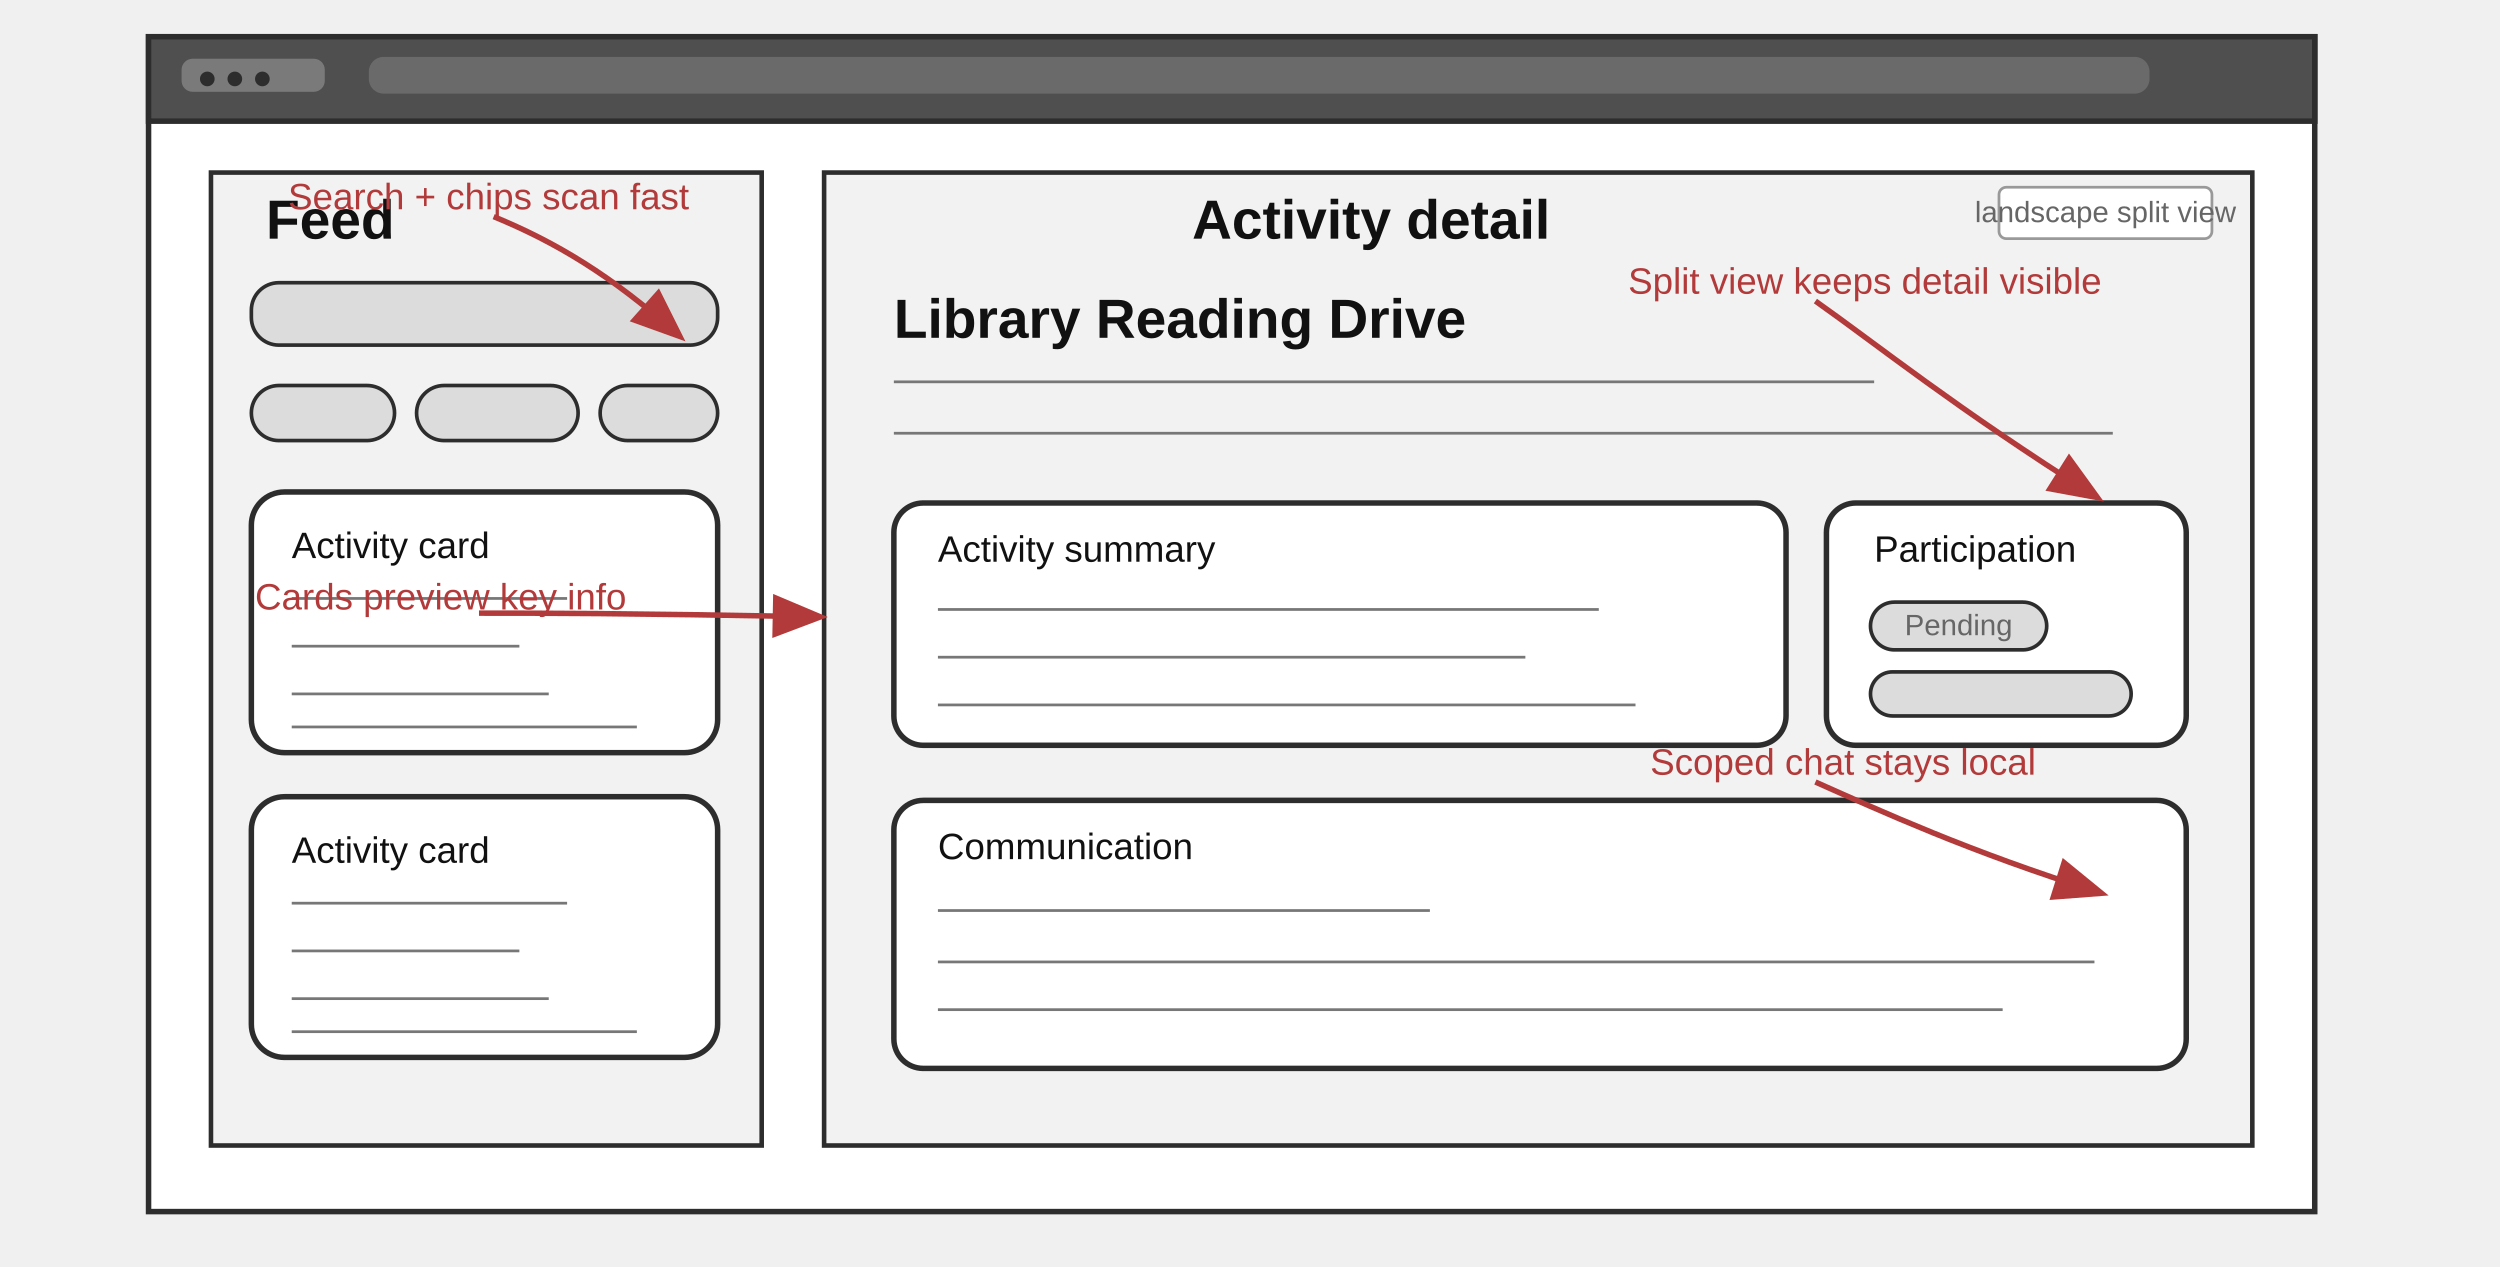
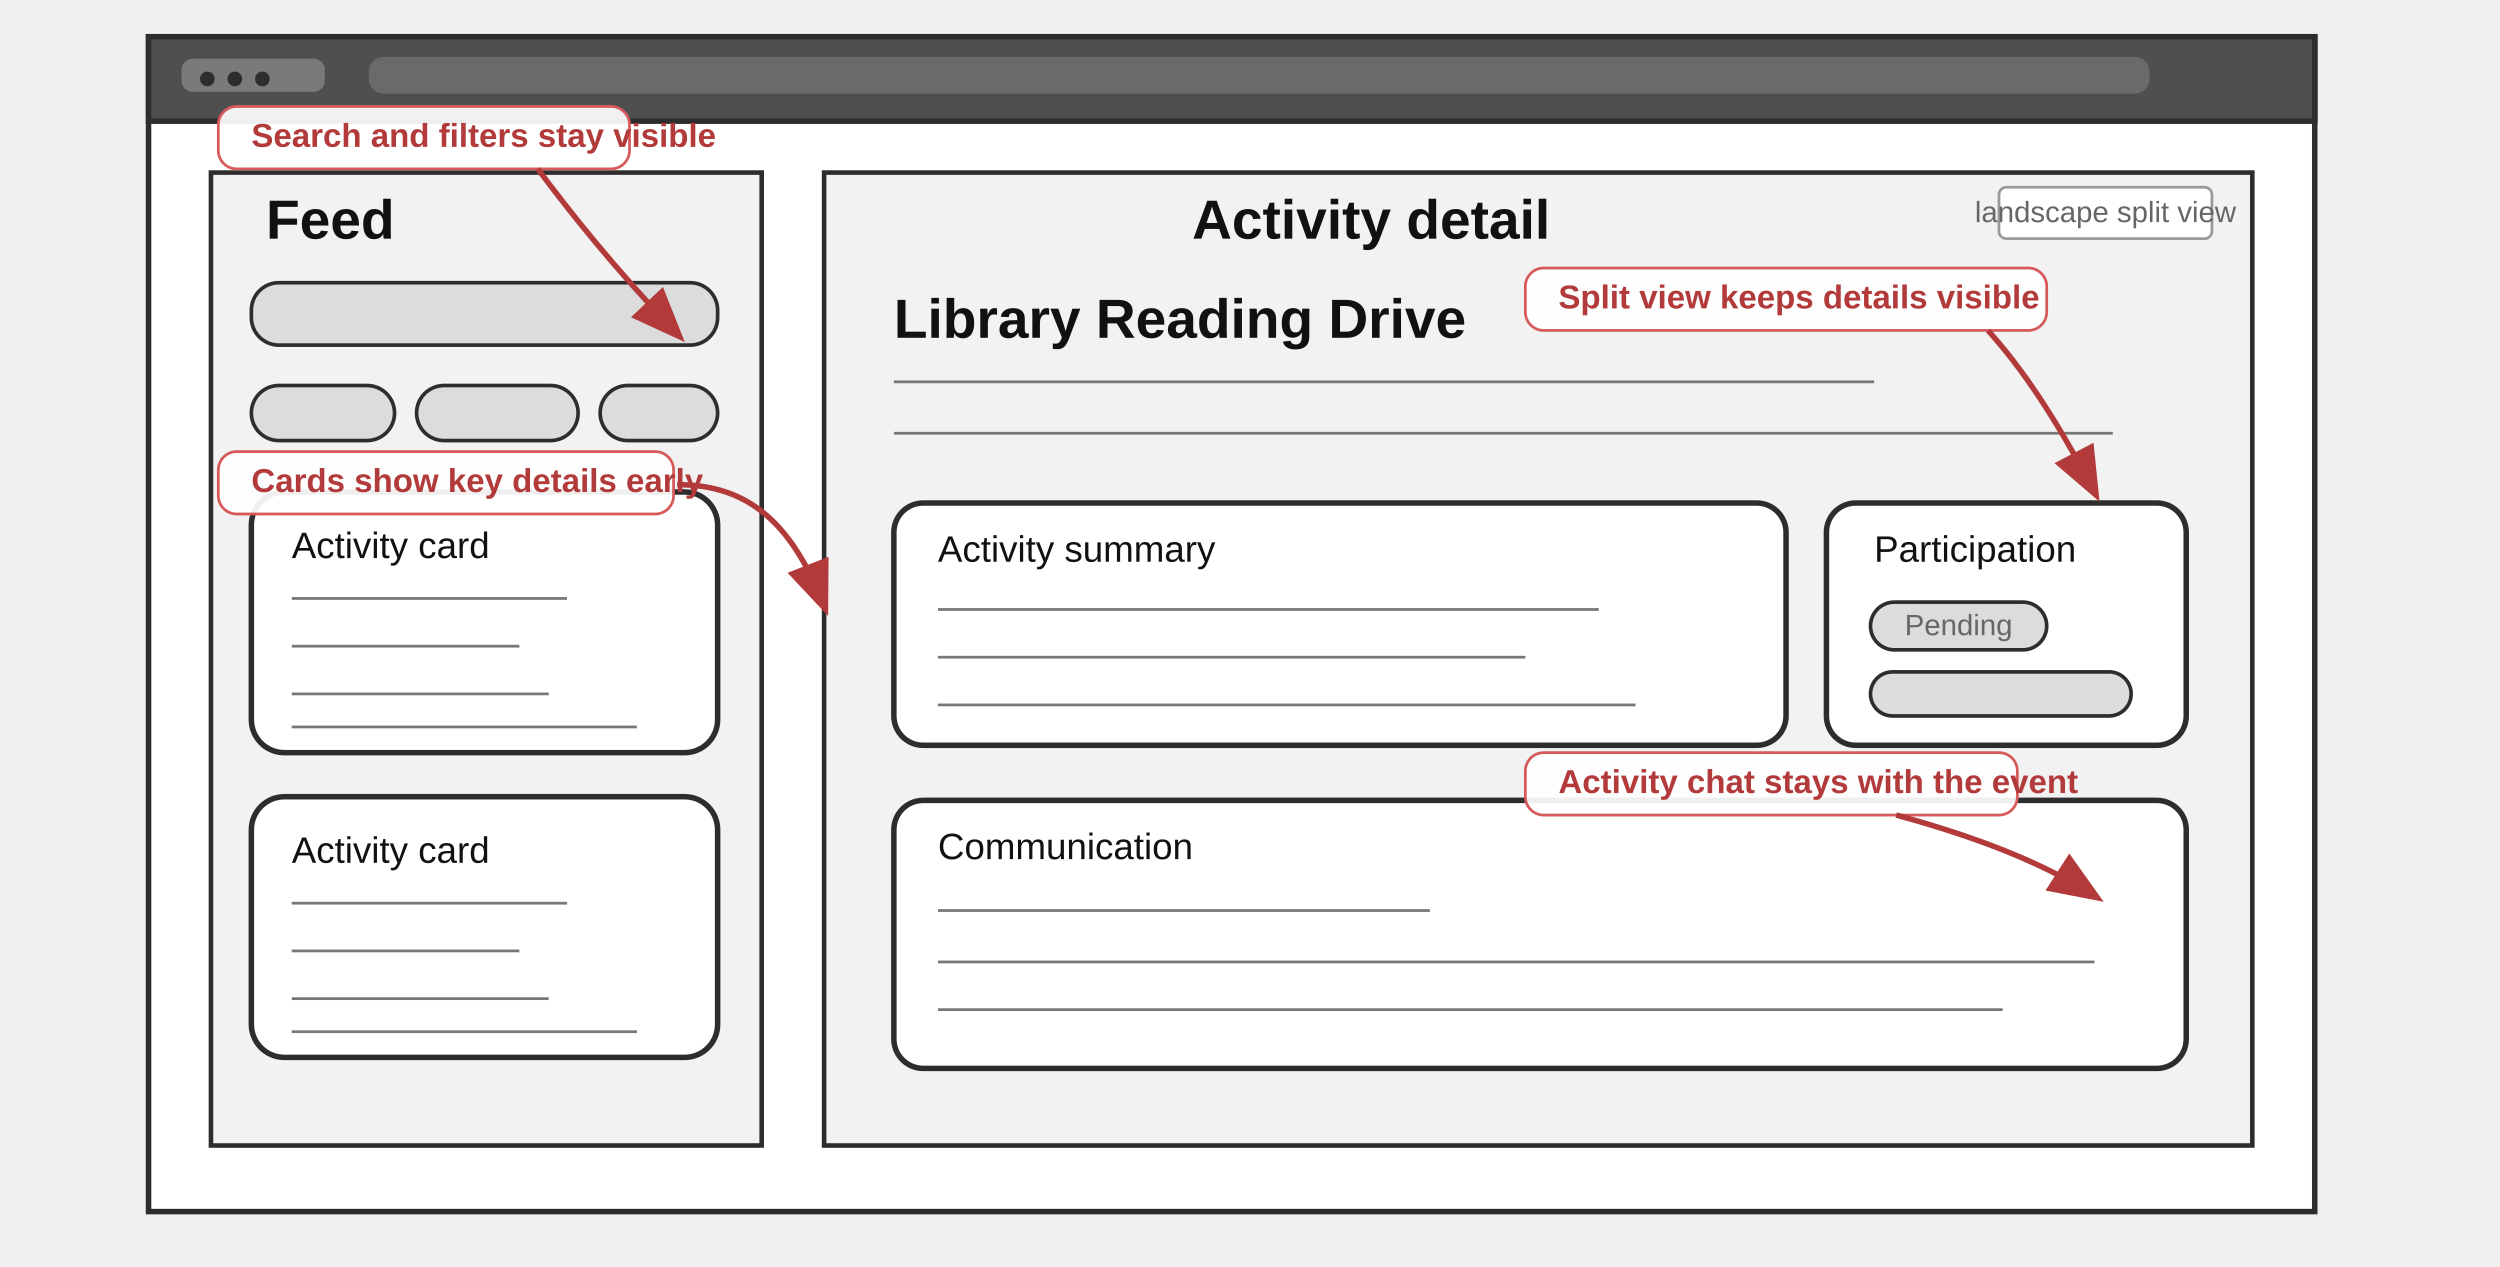
<svg xmlns="http://www.w3.org/2000/svg" width="1500" height="760" viewBox="150 60 1260 690">
  <defs>
    <style>
      .frame { fill: #ffffff; stroke: #2d2d2d; stroke-width: 3; }
      .panel { fill: #f2f2f2; stroke: #2d2d2d; stroke-width: 2.5; }
      .soft { fill: #dcdcdc; stroke: #2d2d2d; stroke-width: 2; }
      .line { stroke: #2d2d2d; stroke-width: 2; }
      .muted { stroke: #777; stroke-width: 1.5; }
-       .label { font-family: 'Helvetica Neue', Arial, sans-serif; font-size: 20px; fill: #b23a3a; }
+       .label-box { fill: rgba(255,255,255,0.92); stroke: #d65a5a; stroke-width: 1.5; rx: 10; }
+       .label { font-family: 'Helvetica Neue', Arial, sans-serif; font-size: 18px; font-weight: 600; fill: #b23a3a; }
      .caption { font-family: 'Times New Roman', serif; font-size: 28px; fill: #7c7c7c; font-style: italic; }
      .ui { font-family: 'Helvetica Neue', Arial, sans-serif; font-size: 20px; fill: #111; }
      .title { font-family: 'Helvetica Neue', Arial, sans-serif; font-size: 30px; fill: #111; font-weight: 600; }
      .tiny { font-family: 'Helvetica Neue', Arial, sans-serif; font-size: 16px; fill: #666; }
      .arrow { stroke: #b23a3a; stroke-width: 3; fill: none; marker-end: url(#arrowhead); }
    </style>
    <marker id="arrowhead" markerWidth="10" markerHeight="8" refX="8" refY="4" orient="auto">
      <polygon points="0,0 10,4 0,8" fill="#b23a3a" />
    </marker>
  </defs>
  <rect x="180" y="80" width="1180" height="640" class="frame" />
  <rect x="180" y="80" width="1180" height="46" fill="#4f4f4f" stroke="#2d2d2d" stroke-width="3" />
  <rect x="198" y="92" width="78" height="18" rx="6" fill="#7a7a7a" />
  <circle cx="212" cy="103" r="4" fill="#2d2d2d" />
  <circle cx="227" cy="103" r="4" fill="#2d2d2d" />
  <circle cx="242" cy="103" r="4" fill="#2d2d2d" />
  <rect x="300" y="91" width="970" height="20" rx="8" fill="#6a6a6a" />
  <rect x="214" y="154" width="300" height="530" class="panel" />
  <text x="244" y="190" class="title">Feed</text>
  <rect x="236" y="214" width="254" height="34" rx="15" class="soft" />
  <rect x="236" y="270" width="78" height="30" rx="15" class="soft" />
  <rect x="326" y="270" width="88" height="30" rx="15" class="soft" />
  <rect x="426" y="270" width="64" height="30" rx="15" class="soft" />
  <rect x="236" y="328" width="254" height="142" rx="18" class="frame" />
  <text x="258" y="364" class="ui">Activity card</text>
  <line x1="258" y1="386" x2="408" y2="386" class="muted" />
  <line x1="258" y1="412" x2="382" y2="412" class="muted" />
  <line x1="258" y1="438" x2="398" y2="438" class="muted" />
  <line x1="258" y1="456" x2="446" y2="456" class="muted" />
  <rect x="236" y="494" width="254" height="142" rx="18" class="frame" />
  <text x="258" y="530" class="ui">Activity card</text>
  <line x1="258" y1="552" x2="408" y2="552" class="muted" />
  <line x1="258" y1="578" x2="382" y2="578" class="muted" />
  <line x1="258" y1="604" x2="398" y2="604" class="muted" />
  <line x1="258" y1="622" x2="446" y2="622" class="muted" />
  <rect x="548" y="154" width="778" height="530" class="panel" />
  <text x="846" y="190" text-anchor="middle" class="title">Activity detail</text>
  <rect x="1188" y="162" width="116" height="28" rx="4" fill="#fff" stroke="#999" stroke-width="1.5" />
  <text x="1246" y="181" text-anchor="middle" class="tiny">landscape split view</text>
  <text x="586" y="244" class="title">Library Reading Drive</text>
  <line x1="586" y1="268" x2="1120" y2="268" class="muted" />
  <line x1="586" y1="296" x2="1250" y2="296" class="muted" />
  <rect x="586" y="334" width="486" height="132" rx="16" class="frame" />
  <text x="610" y="366" class="ui">Activity summary</text>
  <line x1="610" y1="392" x2="970" y2="392" class="muted" />
  <line x1="610" y1="418" x2="930" y2="418" class="muted" />
  <line x1="610" y1="444" x2="990" y2="444" class="muted" />
  <rect x="1094" y="334" width="196" height="132" rx="16" class="frame" />
  <text x="1120" y="366" class="ui">Participation</text>
  <rect x="1118" y="388" width="96" height="26" rx="13" class="soft" />
  <text x="1166" y="406" text-anchor="middle" class="tiny">Pending</text>
  <rect x="1118" y="426" width="142" height="24" rx="12" class="soft" />
  <rect x="586" y="496" width="704" height="146" rx="16" class="frame" />
  <text x="610" y="528" class="ui">Communication</text>
  <line x1="610" y1="556" x2="878" y2="556" class="muted" />
  <line x1="610" y1="584" x2="1240" y2="584" class="muted" />
  <line x1="610" y1="610" x2="1190" y2="610" class="muted" />
-   <text x="256" y="174" class="label">Search + chips scan fast</text>
-   <path d="M 368 178 C 402 192, 432 210, 468 242" class="arrow" />
-   <text x="238" y="392" class="label">Cards preview key info</text>
-   <path d="M 360 394 C 396 394, 438 394, 544 396" class="arrow" />
-   <text x="986" y="220" class="label">Split view keeps detail visible</text>
-   <path d="M 1088 224 C 1122 248, 1164 282, 1240 330" class="arrow" />
-   <text x="998" y="482" class="label">Scoped chat stays local</text>
-   <path d="M 1088 486 C 1124 502, 1172 524, 1242 546" class="arrow" />
+   <rect x="218" y="118" width="224" height="34" class="label-box" />
+   <text x="236" y="140" class="label">Search and filters stay visible</text>
+   <path d="M 392 152 C 410 176, 432 204, 468 242" class="arrow" />
+   <rect x="218" y="306" width="248" height="34" class="label-box" />
+   <text x="236" y="328" class="label">Cards show key details early</text>
+   <path d="M 468 324 C 506 324, 530 344, 548 390" class="arrow" />
+   <rect x="930" y="206" width="284" height="34" class="label-box" />
+   <text x="948" y="228" class="label">Split view keeps details visible</text>
+   <path d="M 1182 240 C 1200 260, 1218 286, 1240 328" class="arrow" />
+   <rect x="930" y="470" width="268" height="34" class="label-box" />
+   <text x="948" y="492" class="label">Activity chat stays with the event</text>
+   <path d="M 1132 504 C 1176 516, 1212 530, 1240 548" class="arrow" />
</svg>
